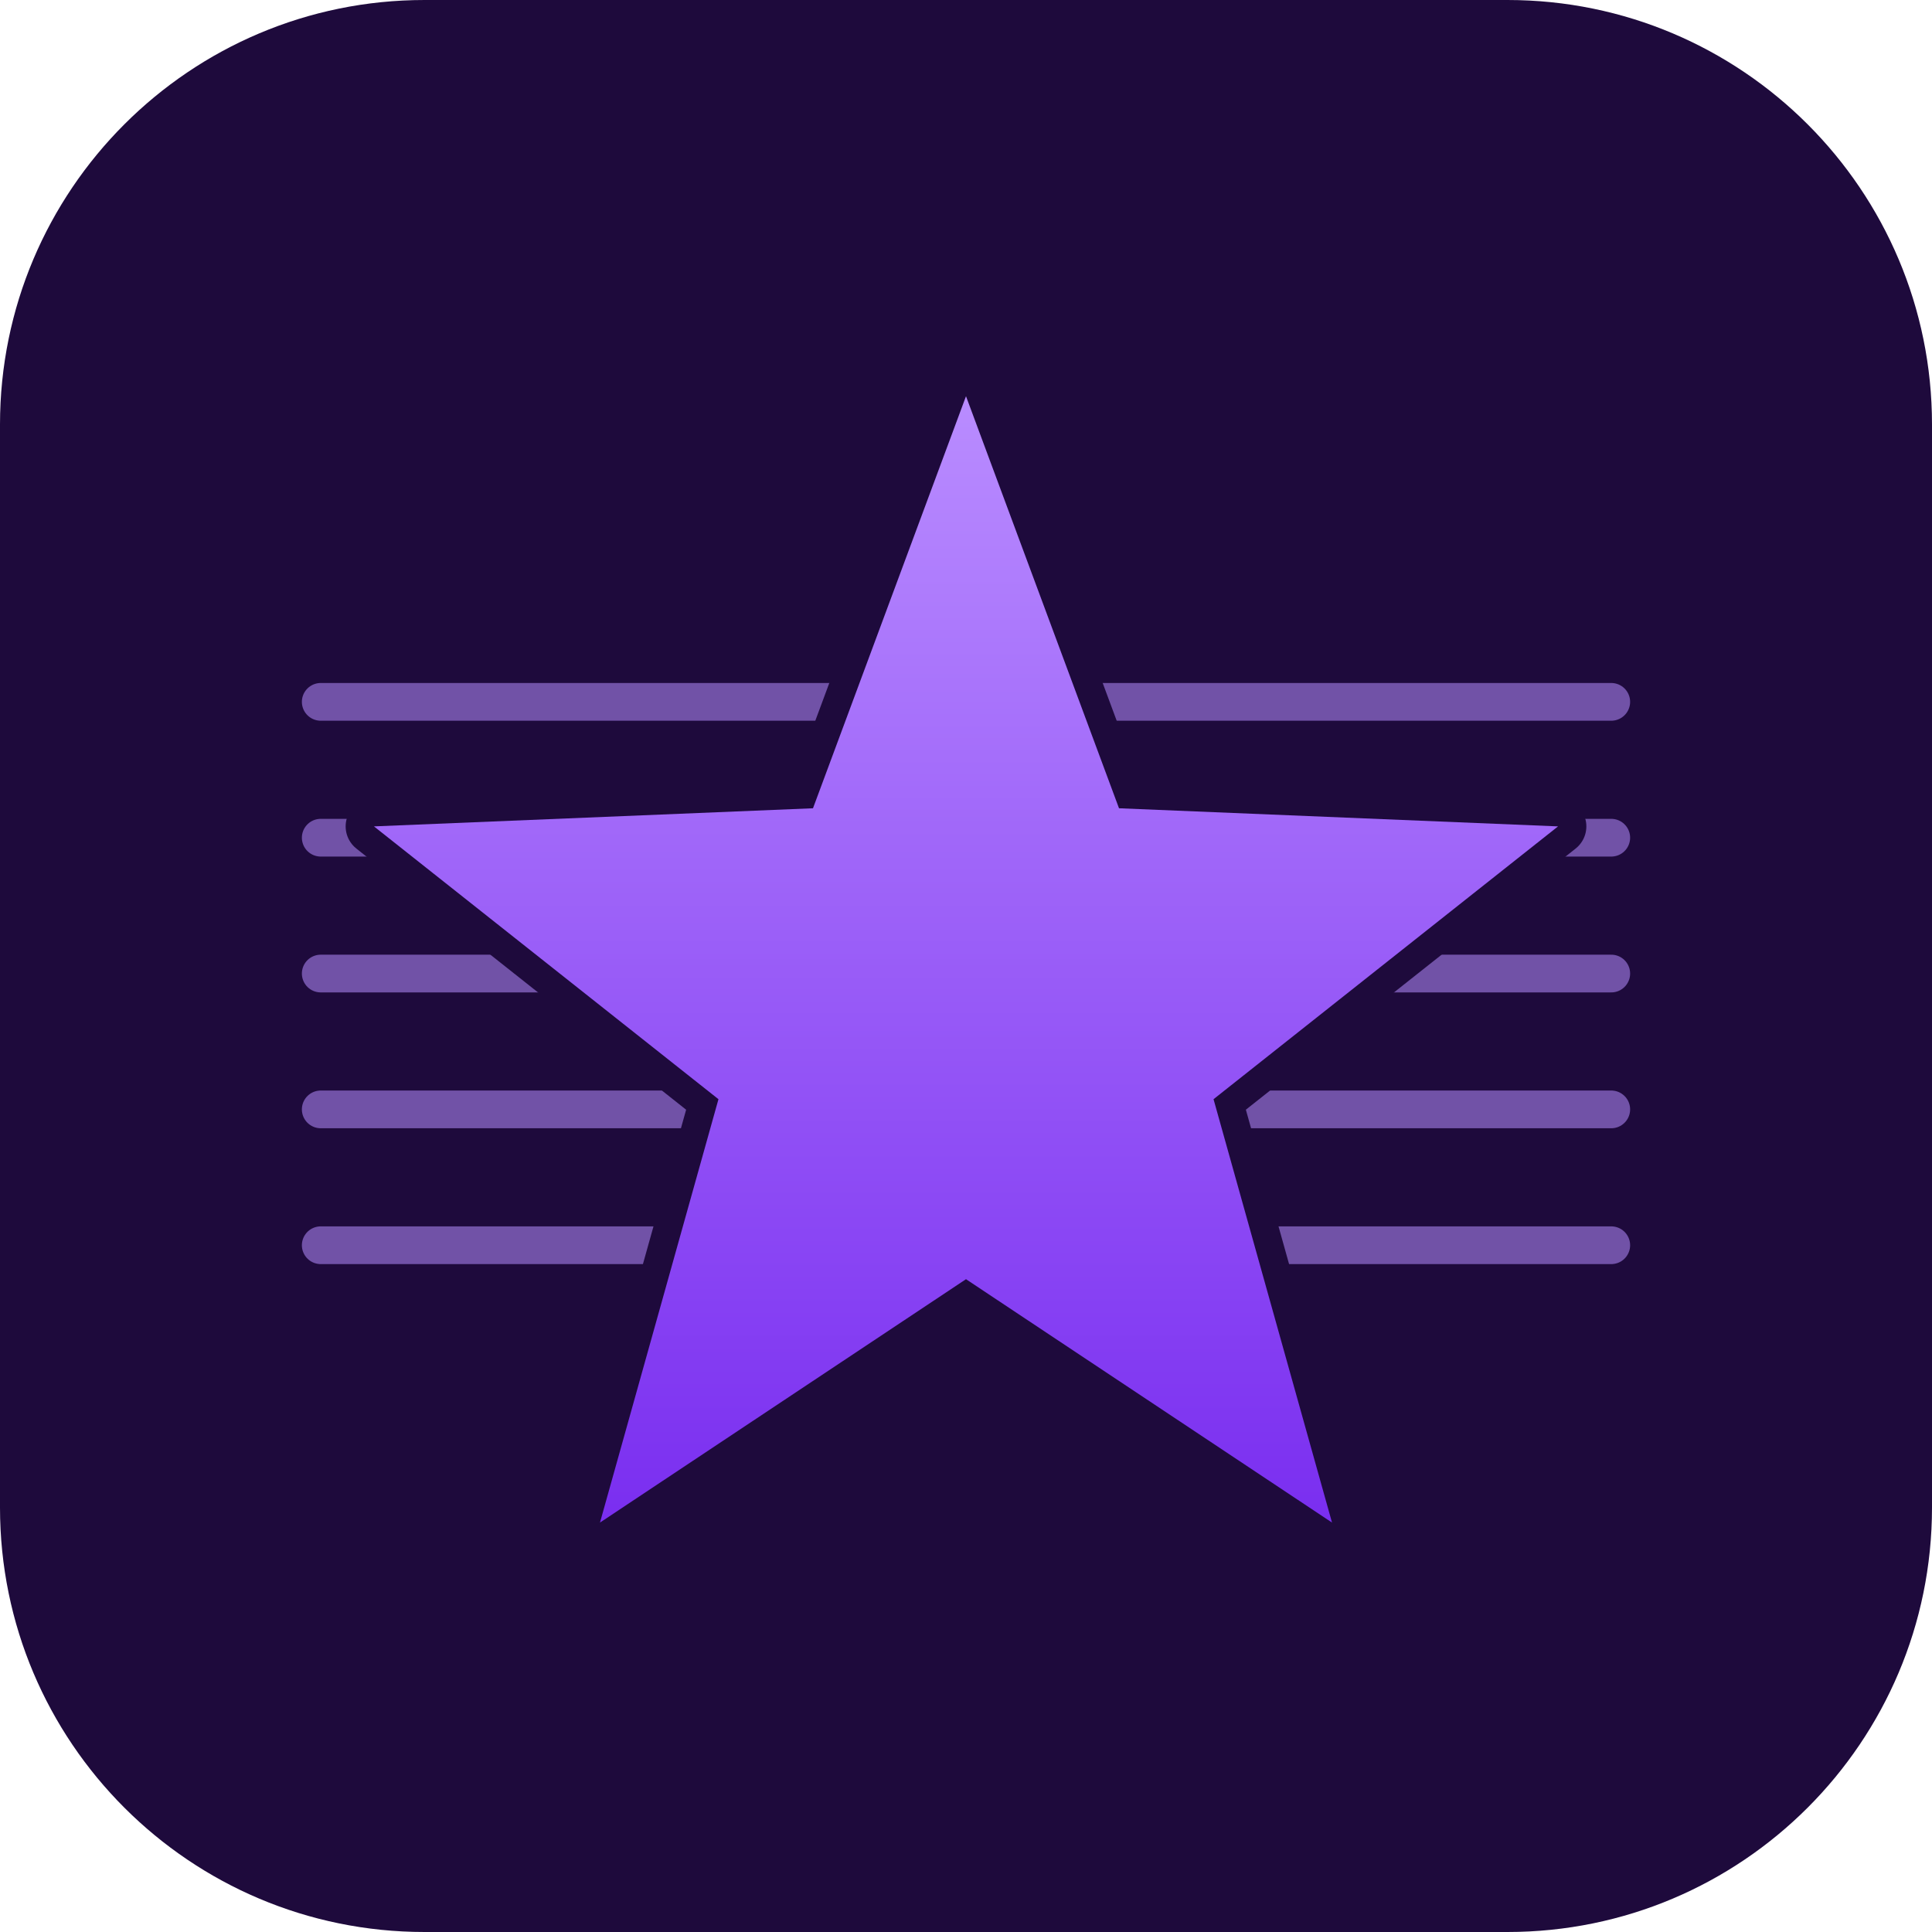
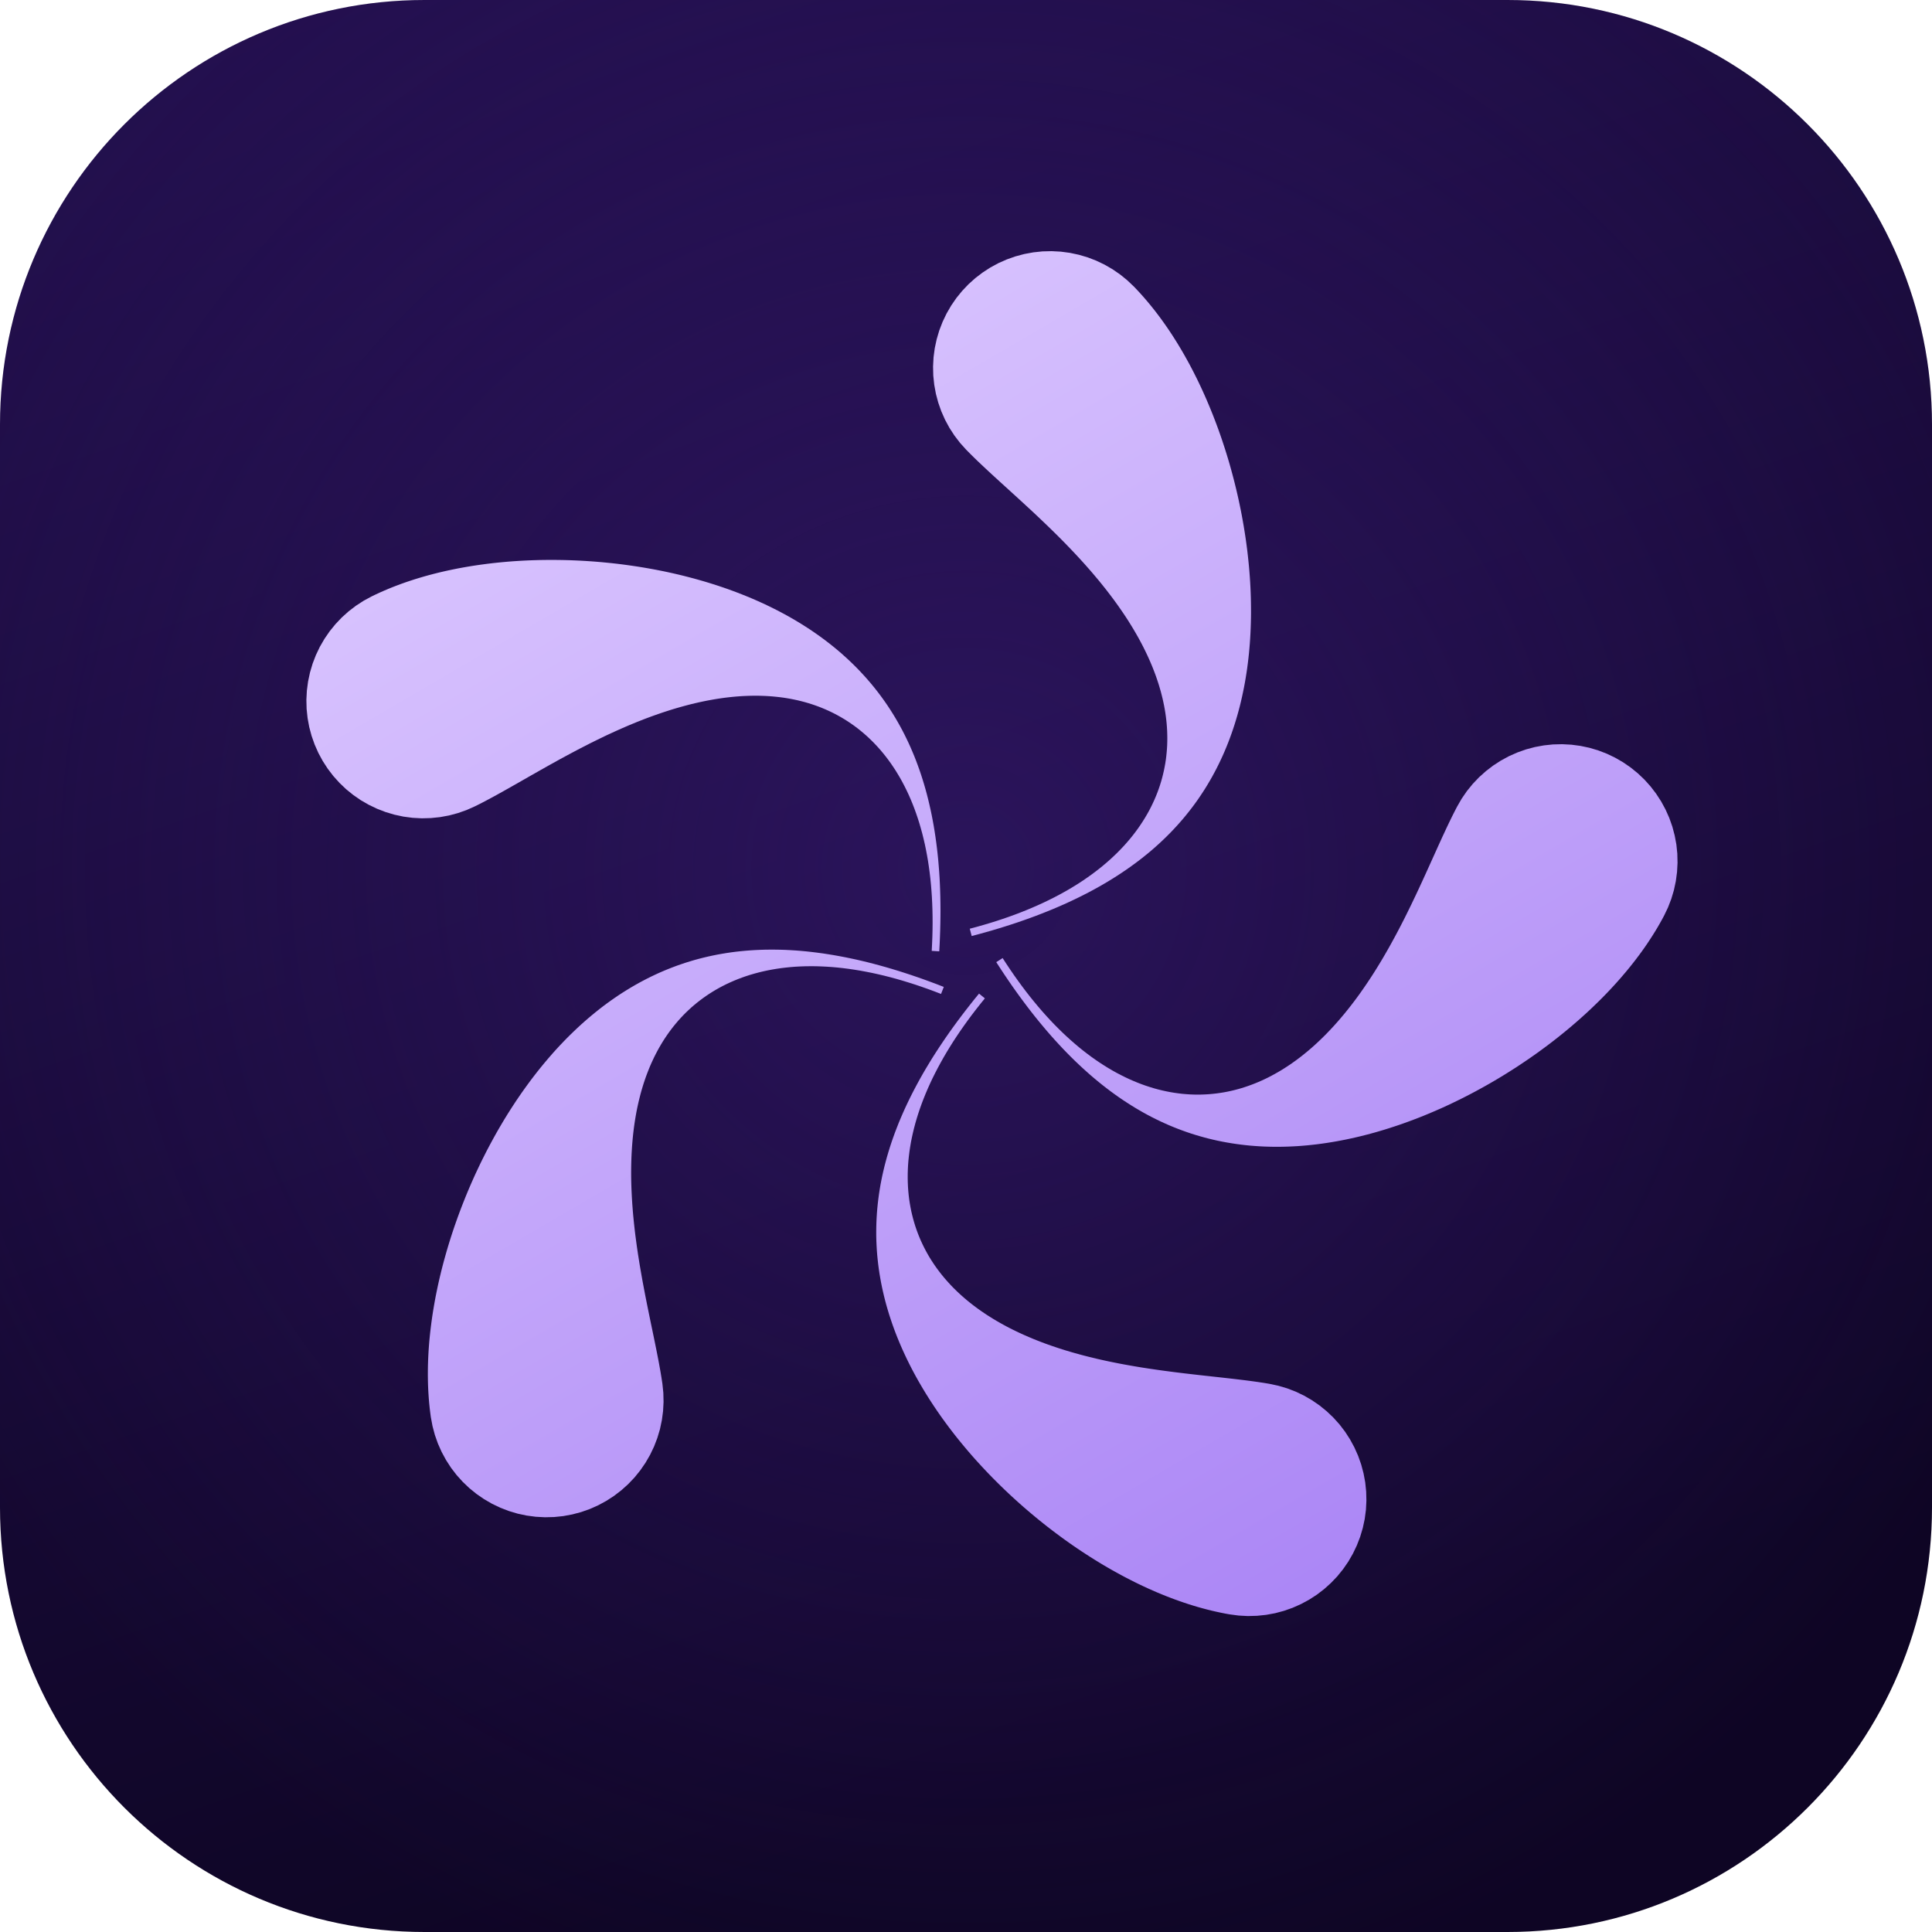
- <svg xmlns="http://www.w3.org/2000/svg" width="1024" height="1024" viewBox="0 0 1024 1024" fill="none">
+ <svg xmlns="http://www.w3.org/2000/svg" width="1024" height="1024" viewBox="0 0 1024 1024">
  <defs>
-     <linearGradient id="g" x1="0" y1="0" x2="0" y2="1">
-       <stop offset="0" stop-color="#B98CFF" />
-       <stop offset="1" stop-color="#7A2EF0" />
+     <linearGradient id="bg" x1="0" y1="0" x2="0.35" y2="1">
+       <stop offset="0" stop-color="#241050" />
+       <stop offset="1" stop-color="#0E0524" />
+     </linearGradient>
+     <radialGradient id="glow" cx="0.5" cy="0.45" r="0.6">
+       <stop offset="0" stop-color="#3A1C78" stop-opacity="0.55" />
+       <stop offset="1" stop-color="#3A1C78" stop-opacity="0" />
+     </radialGradient>
+     <linearGradient id="fg" gradientUnits="userSpaceOnUse" x1="300" y1="160" x2="720" y2="880">
+       <stop offset="0" stop-color="#DCC8FF" />
+       <stop offset="1" stop-color="#A983F5" />
    </linearGradient>
  </defs>
-   <rect width="1024" height="1024" rx="225" fill="#1E0A3C" />
-   <line x1="170" y1="372" x2="854" y2="372" stroke="#B48CFF" stroke-width="20" stroke-linecap="round" opacity="0.55" />
-   <line x1="170" y1="444" x2="854" y2="444" stroke="#B48CFF" stroke-width="20" stroke-linecap="round" opacity="0.55" />
-   <line x1="170" y1="516" x2="854" y2="516" stroke="#B48CFF" stroke-width="20" stroke-linecap="round" opacity="0.55" />
-   <line x1="170" y1="588" x2="854" y2="588" stroke="#B48CFF" stroke-width="20" stroke-linecap="round" opacity="0.55" />
-   <line x1="170" y1="660" x2="854" y2="660" stroke="#B48CFF" stroke-width="20" stroke-linecap="round" opacity="0.55" />
-   <polygon points="512.0,210.0 593.1,428.4 825.8,438.0 643.2,582.6 706.0,807.0 512.0,678.0 318.0,807.0 380.8,582.6 198.2,438.0 430.9,428.4" fill="#8B3DFF" stroke="#1E0A3C" stroke-width="30" stroke-linejoin="round" />
-   <polygon points="512.0,210.0 593.1,428.4 825.8,438.0 643.2,582.6 706.0,807.0 512.0,678.0 318.0,807.0 380.8,582.6 198.2,438.0 430.9,428.4" fill="url(#g)" />
+   <rect width="1024" height="1024" rx="225" fill="url(#bg)" />
+   <rect width="1024" height="1024" rx="225" fill="url(#glow)" />
+   <g fill="url(#fg)">
+     <path d="M515.01,496.11 L518.68,495.14 L522.30,494.14 L525.85,493.12 L529.34,492.08 L532.77,491.02 L536.14,489.94 L539.46,488.84 L542.71,487.71 L545.91,486.57 L549.05,485.41 L552.13,484.22 L555.16,483.02 L558.14,481.80 L561.06,480.56 L563.93,479.30 L566.74,478.02 L569.51,476.71 L572.22,475.39 L574.88,474.05 L577.50,472.70 L580.06,471.32 L582.58,469.92 L585.05,468.50 L587.48,467.06 L589.86,465.60 L592.19,464.12 L594.48,462.62 L596.73,461.10 L598.93,459.56 L601.09,458.00 L603.21,456.42 L605.29,454.82 L607.32,453.19 L609.32,451.55 L611.28,449.88 L613.19,448.18 L615.07,446.47 L616.91,444.73 L618.71,442.97 L620.48,441.19 L622.20,439.38 L623.89,437.55 L625.54,435.70 L627.16,433.82 L628.73,431.92 L630.27,429.99 L631.78,428.04 L633.25,426.07 L634.68,424.07 L636.07,422.05 L637.43,420.00 L638.76,417.93 L640.04,415.84 L641.29,413.72 L642.51,411.58 L643.69,409.41 L644.83,407.23 L645.94,405.01 L647.01,402.78 L648.05,400.53 L649.05,398.25 L650.01,395.95 L650.94,393.63 L651.83,391.29 L652.69,388.93 L653.51,386.55 L654.30,384.15 L655.05,381.73 L655.77,379.30 L656.45,376.84 L657.10,374.37 L657.71,371.89 L658.29,369.38 L658.83,366.86 L659.34,364.33 L659.82,361.78 L660.26,359.22 L660.67,356.64 L661.05,354.05 L661.39,351.45 L661.70,348.83 L661.98,346.21 L662.22,343.57 L662.44,340.92 L662.62,338.27 L662.77,335.60 L662.89,332.93 L662.98,330.25 L663.04,327.56 L663.07,324.86 L663.06,322.15 L663.03,319.45 L662.97,316.73 L662.88,314.01 L662.76,311.29 L662.61,308.56 L662.43,305.83 L662.22,303.09 L661.99,300.35 L661.72,297.62 L661.43,294.88 L661.12,292.14 L660.77,289.39 L660.40,286.65 L660.00,283.91 L659.57,281.18 L659.12,278.44 L658.64,275.71 L658.14,272.98 L657.61,270.25 L657.05,267.53 L656.47,264.81 L655.86,262.10 L655.23,259.39 L654.57,256.69 L653.89,254.00 L653.18,251.31 L652.45,248.63 L651.70,245.96 L650.92,243.30 L650.11,240.66 L649.29,238.02 L648.43,235.39 L647.56,232.77 L646.66,230.17 L645.74,227.58 L644.79,225.00 L643.82,222.44 L642.83,219.89 L641.81,217.36 L640.77,214.84 L639.71,212.34 L638.63,209.86 L637.52,207.39 L636.39,204.95 L635.24,202.52 L634.07,200.12 L632.87,197.73 L631.65,195.37 L630.41,193.02 L629.14,190.70 L627.86,188.41 L626.55,186.14 L625.22,183.89 L623.87,181.67 L622.49,179.47 L621.10,177.30 L619.68,175.16 L618.24,173.05 L616.78,170.97 L615.30,168.91 L613.79,166.89 L612.27,164.90 L610.72,162.94 L609.15,161.01 L607.56,159.12 L605.95,157.26 L604.32,155.43 L602.66,153.64 L600.99,151.89 L600.99,151.89 L597.46,148.54 L593.68,145.47 L589.67,142.71 L585.45,140.27 L581.06,138.17 L576.52,136.42 L571.85,135.04 L567.09,134.02 L562.27,133.38 L557.40,133.12 L552.54,133.24 L547.70,133.75 L542.91,134.63 L538.20,135.89 L533.61,137.51 L529.16,139.48 L524.88,141.80 L520.80,144.45 L516.93,147.41 L513.31,150.66 L509.96,154.19 L506.89,157.97 L504.13,161.98 L501.69,166.20 L499.59,170.59 L497.84,175.13 L496.46,179.80 L495.44,184.56 L494.80,189.38 L494.54,194.25 L494.66,199.11 L495.17,203.95 L496.05,208.74 L497.31,213.45 L498.93,218.04 L500.90,222.48 L503.22,226.77 L505.87,230.85 L508.83,234.72 L512.08,238.34 L512.08,238.34 L513.14,239.41 L514.22,240.50 L515.33,241.60 L516.45,242.70 L517.60,243.82 L518.77,244.94 L519.97,246.07 L521.18,247.21 L522.41,248.37 L523.66,249.53 L524.92,250.70 L526.20,251.88 L527.50,253.07 L528.82,254.27 L530.14,255.49 L531.49,256.71 L532.84,257.94 L534.21,259.18 L535.58,260.43 L536.97,261.70 L538.37,262.97 L539.77,264.25 L541.19,265.55 L542.61,266.85 L544.03,268.17 L545.47,269.49 L546.91,270.83 L548.35,272.17 L549.79,273.53 L551.24,274.90 L552.69,276.28 L554.14,277.67 L555.60,279.07 L557.05,280.48 L558.50,281.90 L559.95,283.33 L561.39,284.77 L562.84,286.22 L564.28,287.68 L565.71,289.16 L567.14,290.64 L568.56,292.13 L569.98,293.64 L571.39,295.15 L572.79,296.68 L574.18,298.21 L575.56,299.75 L576.93,301.31 L578.30,302.87 L579.64,304.44 L580.98,306.03 L582.31,307.62 L583.62,309.22 L584.91,310.83 L586.20,312.45 L587.46,314.08 L588.71,315.72 L589.95,317.36 L591.16,319.02 L592.36,320.68 L593.54,322.36 L594.70,324.04 L595.85,325.73 L596.97,327.43 L598.07,329.13 L599.14,330.85 L600.20,332.57 L601.23,334.30 L602.24,336.04 L603.23,337.78 L604.19,339.54 L605.13,341.30 L606.04,343.06 L606.92,344.84 L607.78,346.62 L608.61,348.41 L609.41,350.20 L610.18,352.00 L610.93,353.81 L611.64,355.63 L612.33,357.45 L612.98,359.28 L613.60,361.11 L614.19,362.95 L614.74,364.79 L615.27,366.64 L615.75,368.50 L616.21,370.36 L616.62,372.23 L617.01,374.11 L617.35,375.98 L617.66,377.87 L617.93,379.76 L618.16,381.65 L618.35,383.55 L618.50,385.45 L618.61,387.36 L618.67,389.27 L618.70,391.18 L618.68,393.10 L618.62,395.02 L618.51,396.94 L618.35,398.87 L618.15,400.80 L617.91,402.73 L617.61,404.67 L617.26,406.60 L616.87,408.53 L616.42,410.47 L615.93,412.40 L615.38,414.34 L614.78,416.27 L614.12,418.20 L613.41,420.13 L612.64,422.06 L611.82,423.98 L610.94,425.89 L610.01,427.80 L609.02,429.71 L607.96,431.60 L606.85,433.49 L605.68,435.37 L604.45,437.24 L603.16,439.10 L601.81,440.95 L600.39,442.79 L598.92,444.61 L597.38,446.42 L595.78,448.22 L594.11,449.99 L592.38,451.76 L590.59,453.50 L588.74,455.23 L586.82,456.93 L584.83,458.62 L582.79,460.29 L580.67,461.93 L578.50,463.55 L576.25,465.15 L573.95,466.73 L571.58,468.28 L569.14,469.80 L566.64,471.30 L564.07,472.77 L561.43,474.22 L558.73,475.64 L555.97,477.02 L553.14,478.38 L550.24,479.71 L547.28,481.01 L544.25,482.28 L541.16,483.52 L538.00,484.73 L534.77,485.90 L531.47,487.04 L528.11,488.15 L524.69,489.22 L521.19,490.26 L517.63,491.27 L514.00,492.24 Z" />
+     <path d="M528.04,509.95 L530.11,513.15 L532.17,516.27 L534.24,519.34 L536.30,522.34 L538.37,525.27 L540.44,528.14 L542.52,530.95 L544.59,533.70 L546.66,536.39 L548.74,539.02 L550.82,541.59 L552.90,544.09 L554.98,546.55 L557.06,548.94 L559.15,551.28 L561.24,553.56 L563.33,555.79 L565.42,557.96 L567.52,560.08 L569.62,562.15 L571.73,564.16 L573.83,566.12 L575.95,568.03 L578.06,569.90 L580.19,571.71 L582.31,573.47 L584.45,575.19 L586.59,576.85 L588.73,578.47 L590.88,580.04 L593.04,581.57 L595.21,583.05 L597.39,584.48 L599.57,585.87 L601.76,587.22 L603.96,588.52 L606.17,589.78 L608.39,590.99 L610.62,592.16 L612.86,593.28 L615.12,594.37 L617.38,595.41 L619.65,596.41 L621.94,597.36 L624.23,598.27 L626.54,599.14 L628.86,599.97 L631.19,600.76 L633.53,601.50 L635.89,602.20 L638.26,602.86 L640.63,603.48 L643.02,604.06 L645.42,604.60 L647.84,605.09 L650.26,605.54 L652.69,605.95 L655.14,606.32 L657.59,606.65 L660.06,606.94 L662.53,607.19 L665.02,607.39 L667.51,607.56 L670.01,607.69 L672.52,607.77 L675.04,607.82 L677.56,607.83 L680.10,607.79 L682.63,607.72 L685.18,607.61 L687.73,607.47 L690.28,607.28 L692.84,607.06 L695.41,606.79 L697.98,606.50 L700.55,606.16 L703.12,605.79 L705.70,605.38 L708.28,604.94 L710.86,604.46 L713.44,603.95 L716.02,603.40 L718.61,602.82 L721.19,602.21 L723.77,601.56 L726.36,600.88 L728.94,600.17 L731.51,599.42 L734.09,598.65 L736.66,597.84 L739.23,597.00 L741.80,596.14 L744.36,595.24 L746.92,594.31 L749.48,593.35 L752.03,592.37 L754.57,591.36 L757.11,590.31 L759.64,589.24 L762.16,588.15 L764.68,587.03 L767.18,585.88 L769.68,584.70 L772.17,583.50 L774.66,582.27 L777.13,581.02 L779.59,579.75 L782.04,578.45 L784.48,577.12 L786.91,575.78 L789.33,574.41 L791.74,573.01 L794.13,571.60 L796.51,570.16 L798.87,568.70 L801.22,567.22 L803.56,565.72 L805.88,564.19 L808.18,562.65 L810.47,561.09 L812.74,559.50 L815.00,557.90 L817.23,556.28 L819.45,554.64 L821.65,552.98 L823.83,551.30 L825.99,549.60 L828.12,547.89 L830.24,546.16 L832.34,544.41 L834.41,542.64 L836.46,540.86 L838.48,539.06 L840.49,537.25 L842.46,535.42 L844.41,533.57 L846.34,531.71 L848.24,529.84 L850.11,527.95 L851.96,526.04 L853.77,524.12 L855.56,522.19 L857.31,520.25 L859.04,518.29 L860.73,516.31 L862.40,514.33 L864.03,512.33 L865.63,510.32 L867.19,508.30 L868.72,506.27 L870.22,504.22 L871.68,502.17 L873.10,500.10 L874.48,498.02 L875.83,495.93 L877.14,493.84 L878.41,491.73 L879.64,489.61 L880.83,487.49 L881.98,485.35 L881.98,485.35 L884.08,480.96 L885.83,476.42 L887.22,471.75 L888.23,466.99 L888.87,462.16 L889.13,457.30 L889.01,452.43 L888.51,447.59 L887.62,442.81 L886.37,438.10 L884.75,433.51 L882.77,429.06 L880.45,424.78 L877.80,420.70 L874.84,416.83 L871.59,413.21 L868.06,409.86 L864.28,406.79 L860.27,404.03 L856.06,401.59 L851.67,399.49 L847.12,397.74 L842.46,396.35 L837.69,395.34 L832.87,394.70 L828.01,394.44 L823.14,394.56 L818.30,395.07 L813.51,395.95 L808.81,397.20 L804.22,398.83 L799.77,400.80 L795.49,403.12 L791.40,405.77 L787.54,408.73 L783.92,411.98 L780.56,415.51 L777.49,419.29 L774.73,423.30 L772.30,427.51 L772.30,427.51 L771.60,428.85 L770.90,430.22 L770.20,431.60 L769.49,433.02 L768.79,434.46 L768.08,435.92 L767.37,437.40 L766.66,438.90 L765.95,440.43 L765.23,441.98 L764.50,443.54 L763.78,445.13 L763.05,446.73 L762.31,448.35 L761.57,449.99 L760.82,451.64 L760.07,453.31 L759.31,454.99 L758.54,456.69 L757.77,458.40 L756.99,460.12 L756.20,461.86 L755.41,463.60 L754.61,465.35 L753.80,467.12 L752.98,468.89 L752.16,470.67 L751.32,472.46 L750.48,474.25 L749.62,476.05 L748.76,477.86 L747.89,479.67 L747.00,481.48 L746.11,483.30 L745.21,485.12 L744.30,486.94 L743.37,488.76 L742.44,490.58 L741.49,492.40 L740.53,494.22 L739.56,496.04 L738.58,497.85 L737.59,499.66 L736.59,501.47 L735.57,503.27 L734.54,505.07 L733.50,506.86 L732.45,508.65 L731.38,510.43 L730.30,512.20 L729.21,513.96 L728.11,515.71 L726.99,517.45 L725.86,519.18 L724.71,520.90 L723.55,522.61 L722.38,524.30 L721.20,525.99 L720.00,527.66 L718.79,529.31 L717.56,530.95 L716.32,532.57 L715.06,534.18 L713.79,535.77 L712.51,537.35 L711.21,538.90 L709.90,540.44 L708.58,541.95 L707.24,543.45 L705.88,544.93 L704.51,546.38 L703.13,547.82 L701.73,549.23 L700.31,550.62 L698.88,551.99 L697.44,553.33 L695.98,554.65 L694.51,555.94 L693.02,557.20 L691.51,558.44 L689.99,559.66 L688.45,560.84 L686.90,562.00 L685.33,563.13 L683.75,564.23 L682.15,565.29 L680.54,566.33 L678.91,567.34 L677.26,568.31 L675.59,569.25 L673.91,570.16 L672.22,571.04 L670.51,571.88 L668.78,572.68 L667.03,573.45 L665.27,574.18 L663.49,574.87 L661.69,575.53 L659.88,576.14 L658.05,576.72 L656.20,577.25 L654.34,577.74 L652.46,578.19 L650.56,578.60 L648.65,578.96 L646.72,579.27 L644.77,579.54 L642.81,579.76 L640.83,579.94 L638.84,580.06 L636.83,580.14 L634.80,580.16 L632.76,580.14 L630.71,580.06 L628.64,579.92 L626.56,579.74 L624.47,579.49 L622.36,579.19 L620.25,578.84 L618.12,578.42 L615.98,577.95 L613.83,577.42 L611.67,576.83 L609.50,576.17 L607.32,575.46 L605.14,574.68 L602.95,573.84 L600.75,572.93 L598.55,571.97 L596.35,570.93 L594.14,569.83 L591.92,568.67 L589.71,567.44 L587.49,566.14 L585.27,564.77 L583.06,563.34 L580.84,561.84 L578.62,560.27 L576.41,558.63 L574.20,556.93 L571.99,555.15 L569.79,553.30 L567.59,551.38 L565.40,549.40 L563.21,547.34 L561.03,545.21 L558.85,543.01 L556.68,540.74 L554.52,538.39 L552.37,535.98 L550.23,533.49 L548.10,530.93 L545.97,528.30 L543.86,525.59 L541.76,522.81 L539.66,519.95 L537.58,517.03 L535.51,514.02 L533.46,510.95 L531.41,507.80 Z" />
+     <path d="M518.91,526.62 L516.50,529.57 L514.17,532.50 L511.89,535.42 L509.68,538.31 L507.53,541.18 L505.44,544.04 L503.40,546.88 L501.43,549.70 L499.52,552.50 L497.66,555.29 L495.86,558.06 L494.11,560.81 L492.43,563.55 L490.79,566.27 L489.21,568.98 L487.69,571.67 L486.22,574.35 L484.80,577.01 L483.43,579.66 L482.11,582.30 L480.85,584.92 L479.63,587.53 L478.47,590.13 L477.35,592.72 L476.28,595.30 L475.27,597.87 L474.29,600.43 L473.37,602.98 L472.49,605.52 L471.66,608.05 L470.88,610.58 L470.14,613.09 L469.45,615.61 L468.80,618.11 L468.20,620.61 L467.64,623.11 L467.13,625.60 L466.66,628.08 L466.24,630.57 L465.86,633.05 L465.53,635.52 L465.24,638.00 L464.99,640.47 L464.79,642.93 L464.63,645.40 L464.52,647.86 L464.45,650.33 L464.42,652.79 L464.43,655.24 L464.49,657.70 L464.60,660.15 L464.74,662.61 L464.93,665.06 L465.17,667.51 L465.44,669.95 L465.76,672.40 L466.12,674.84 L466.53,677.28 L466.97,679.72 L467.46,682.15 L467.99,684.58 L468.56,687.01 L469.17,689.43 L469.82,691.85 L470.52,694.26 L471.25,696.67 L472.03,699.07 L472.84,701.47 L473.69,703.86 L474.58,706.25 L475.51,708.63 L476.48,711.00 L477.48,713.37 L478.52,715.72 L479.60,718.07 L480.71,720.42 L481.86,722.75 L483.04,725.08 L484.26,727.39 L485.51,729.70 L486.80,732.00 L488.12,734.28 L489.47,736.56 L490.85,738.83 L492.26,741.08 L493.71,743.33 L495.18,745.56 L496.69,747.79 L498.22,750.00 L499.78,752.19 L501.38,754.38 L502.99,756.55 L504.64,758.71 L506.31,760.86 L508.01,762.99 L509.74,765.11 L511.49,767.22 L513.26,769.31 L515.06,771.39 L516.88,773.45 L518.73,775.49 L520.60,777.52 L522.49,779.54 L524.40,781.54 L526.33,783.52 L528.29,785.48 L530.26,787.43 L532.25,789.36 L534.27,791.27 L536.30,793.17 L538.35,795.04 L540.42,796.90 L542.50,798.74 L544.61,800.55 L546.72,802.35 L548.86,804.13 L551.01,805.89 L553.17,807.62 L555.35,809.34 L557.55,811.03 L559.76,812.70 L561.98,814.35 L564.21,815.98 L566.46,817.58 L568.71,819.16 L570.98,820.71 L573.26,822.24 L575.56,823.74 L577.86,825.22 L580.17,826.67 L582.49,828.10 L584.81,829.50 L587.15,830.87 L589.49,832.21 L591.85,833.53 L594.20,834.81 L596.57,836.07 L598.94,837.29 L601.31,838.49 L603.70,839.66 L606.08,840.79 L608.47,841.89 L610.87,842.96 L613.26,844.00 L615.66,845.00 L618.06,845.97 L620.47,846.90 L622.87,847.80 L625.28,848.66 L627.69,849.49 L630.09,850.28 L632.50,851.03 L634.90,851.75 L637.31,852.42 L639.71,853.06 L642.11,853.66 L644.51,854.21 L646.90,854.73 L649.29,855.21 L651.67,855.64 L651.67,855.64 L656.50,856.28 L661.36,856.54 L666.23,856.41 L671.07,855.91 L675.86,855.03 L680.56,853.77 L685.15,852.15 L689.60,850.17 L693.88,847.86 L697.97,845.21 L701.83,842.25 L705.45,838.99 L708.81,835.47 L711.87,831.69 L714.64,827.68 L717.07,823.46 L719.17,819.07 L720.92,814.53 L722.31,809.86 L723.33,805.10 L723.97,800.27 L724.22,795.41 L724.10,790.55 L723.60,785.70 L722.71,780.92 L721.46,776.21 L719.84,771.62 L717.86,767.17 L715.54,762.89 L712.90,758.81 L709.94,754.94 L706.68,751.32 L703.15,747.97 L699.37,744.90 L695.36,742.14 L691.15,739.70 L686.76,737.60 L682.21,735.85 L677.55,734.47 L672.79,733.45 L672.79,733.45 L671.30,733.20 L669.79,732.95 L668.25,732.72 L666.69,732.48 L665.10,732.26 L663.49,732.04 L661.86,731.82 L660.21,731.61 L658.54,731.40 L656.85,731.20 L655.13,730.99 L653.40,730.79 L651.65,730.59 L649.88,730.39 L648.10,730.19 L646.29,729.99 L644.47,729.79 L642.64,729.59 L640.79,729.38 L638.92,729.18 L637.05,728.97 L635.15,728.76 L633.25,728.54 L631.33,728.32 L629.41,728.10 L627.47,727.87 L625.52,727.63 L623.56,727.39 L621.59,727.14 L619.62,726.88 L617.63,726.62 L615.64,726.35 L613.64,726.07 L611.64,725.78 L609.63,725.49 L607.62,725.18 L605.60,724.87 L603.58,724.54 L601.56,724.20 L599.53,723.85 L597.50,723.49 L595.47,723.12 L593.44,722.74 L591.42,722.34 L589.39,721.93 L587.36,721.51 L585.33,721.07 L583.31,720.62 L581.29,720.16 L579.27,719.68 L577.26,719.18 L575.25,718.67 L573.25,718.15 L571.26,717.61 L569.27,717.05 L567.28,716.48 L565.31,715.89 L563.34,715.28 L561.38,714.66 L559.44,714.01 L557.50,713.35 L555.57,712.68 L553.65,711.98 L551.75,711.26 L549.86,710.53 L547.98,709.78 L546.11,709.00 L544.26,708.21 L542.42,707.40 L540.60,706.57 L538.79,705.71 L537.00,704.84 L535.22,703.95 L533.46,703.03 L531.72,702.09 L530.00,701.13 L528.29,700.15 L526.61,699.15 L524.95,698.12 L523.30,697.08 L521.68,696.00 L520.08,694.91 L518.50,693.79 L516.94,692.65 L515.40,691.48 L513.89,690.29 L512.41,689.08 L510.95,687.84 L509.51,686.57 L508.10,685.28 L506.72,683.96 L505.36,682.62 L504.03,681.25 L502.74,679.85 L501.47,678.43 L500.23,676.98 L499.02,675.50 L497.84,673.99 L496.70,672.46 L495.58,670.90 L494.51,669.31 L493.46,667.69 L492.45,666.04 L491.48,664.36 L490.55,662.65 L489.65,660.91 L488.79,659.14 L487.97,657.35 L487.20,655.52 L486.46,653.66 L485.77,651.77 L485.12,649.86 L484.52,647.91 L483.96,645.93 L483.45,643.92 L482.98,641.89 L482.57,639.82 L482.20,637.73 L481.88,635.60 L481.62,633.45 L481.41,631.27 L481.25,629.06 L481.15,626.82 L481.10,624.56 L481.11,622.27 L481.17,619.95 L481.29,617.61 L481.47,615.24 L481.72,612.85 L482.02,610.43 L482.38,607.99 L482.80,605.52 L483.29,603.04 L483.84,600.53 L484.45,598.00 L485.13,595.44 L485.87,592.87 L486.68,590.28 L487.55,587.67 L488.49,585.04 L489.50,582.39 L490.58,579.72 L491.72,577.04 L492.93,574.34 L494.21,571.62 L495.57,568.89 L496.99,566.14 L498.48,563.38 L500.04,560.60 L501.67,557.81 L503.38,555.00 L505.15,552.18 L507.00,549.35 L508.92,546.50 L510.92,543.64 L512.98,540.77 L515.12,537.88 L517.34,534.99 L519.63,532.08 L522.00,529.16 Z" />
+     <path d="M500.23,523.09 L496.68,521.71 L493.17,520.40 L489.70,519.13 L486.26,517.92 L482.86,516.76 L479.50,515.66 L476.17,514.60 L472.88,513.60 L469.62,512.64 L466.40,511.74 L463.21,510.88 L460.05,510.07 L456.92,509.31 L453.83,508.60 L450.77,507.94 L447.74,507.32 L444.74,506.75 L441.77,506.22 L438.82,505.74 L435.91,505.30 L433.02,504.91 L430.16,504.56 L427.33,504.25 L424.52,503.99 L421.74,503.77 L418.98,503.60 L416.25,503.46 L413.54,503.37 L410.85,503.33 L408.19,503.32 L405.54,503.35 L402.92,503.43 L400.32,503.55 L397.73,503.71 L395.17,503.91 L392.62,504.15 L390.10,504.43 L387.59,504.75 L385.10,505.12 L382.62,505.53 L380.16,505.97 L377.72,506.46 L375.30,506.99 L372.89,507.56 L370.49,508.17 L368.11,508.82 L365.75,509.52 L363.40,510.25 L361.07,511.03 L358.75,511.84 L356.45,512.70 L354.16,513.60 L351.89,514.53 L349.63,515.51 L347.39,516.53 L345.16,517.59 L342.95,518.69 L340.76,519.83 L338.58,521.00 L336.41,522.22 L334.27,523.47 L332.14,524.77 L330.02,526.10 L327.92,527.46 L325.84,528.87 L323.78,530.31 L321.73,531.79 L319.70,533.30 L317.69,534.85 L315.70,536.44 L313.72,538.06 L311.76,539.71 L309.82,541.40 L307.90,543.11 L306.00,544.86 L304.12,546.65 L302.25,548.46 L300.40,550.30 L298.58,552.18 L296.77,554.08 L294.98,556.01 L293.21,557.97 L291.47,559.96 L289.74,561.98 L288.03,564.02 L286.34,566.09 L284.67,568.18 L283.02,570.30 L281.39,572.44 L279.79,574.61 L278.20,576.80 L276.63,579.01 L275.09,581.24 L273.56,583.49 L272.06,585.77 L270.58,588.06 L269.11,590.38 L267.67,592.71 L266.26,595.06 L264.86,597.43 L263.48,599.82 L262.13,602.23 L260.80,604.65 L259.49,607.08 L258.20,609.53 L256.94,612.00 L255.69,614.48 L254.47,616.97 L253.28,619.48 L252.10,621.99 L250.95,624.52 L249.83,627.06 L248.72,629.62 L247.64,632.18 L246.59,634.75 L245.56,637.33 L244.55,639.92 L243.57,642.51 L242.61,645.12 L241.68,647.73 L240.77,650.34 L239.89,652.96 L239.03,655.59 L238.21,658.22 L237.40,660.86 L236.63,663.49 L235.88,666.14 L235.15,668.78 L234.46,671.42 L233.79,674.07 L233.15,676.72 L232.54,679.36 L231.96,682.01 L231.41,684.65 L230.88,687.29 L230.39,689.93 L229.93,692.57 L229.49,695.21 L229.09,697.83 L228.72,700.46 L228.38,703.08 L228.07,705.69 L227.79,708.30 L227.54,710.90 L227.33,713.49 L227.15,716.07 L227.01,718.65 L226.90,721.21 L226.82,723.77 L226.78,726.31 L226.77,728.85 L226.80,731.37 L226.86,733.88 L226.96,736.37 L227.10,738.85 L227.27,741.32 L227.48,743.77 L227.73,746.21 L228.02,748.63 L228.34,751.03 L228.34,751.03 L229.23,755.82 L230.48,760.52 L232.10,765.11 L234.08,769.56 L236.40,773.84 L239.04,777.93 L242.00,781.79 L245.26,785.41 L248.79,788.77 L252.57,791.83 L256.58,794.59 L260.79,797.03 L265.18,799.13 L269.73,800.88 L274.39,802.27 L279.15,803.28 L283.98,803.92 L288.84,804.18 L293.71,804.06 L298.55,803.56 L303.34,802.67 L308.04,801.42 L312.63,799.80 L317.08,797.82 L321.36,795.50 L325.45,792.85 L329.31,789.89 L332.93,786.64 L336.29,783.11 L339.35,779.33 L342.11,775.32 L344.55,771.11 L346.65,766.72 L348.40,762.17 L349.79,757.51 L350.80,752.74 L351.44,747.92 L351.70,743.06 L351.58,738.19 L351.08,733.35 L351.08,733.35 L350.85,731.86 L350.62,730.34 L350.37,728.81 L350.11,727.25 L349.83,725.67 L349.54,724.07 L349.25,722.46 L348.94,720.82 L348.62,719.17 L348.29,717.49 L347.96,715.80 L347.61,714.09 L347.26,712.36 L346.91,710.62 L346.55,708.86 L346.18,707.08 L345.81,705.29 L345.43,703.48 L345.05,701.66 L344.67,699.82 L344.29,697.97 L343.91,696.11 L343.53,694.23 L343.14,692.34 L342.76,690.44 L342.38,688.52 L342.00,686.60 L341.63,684.66 L341.26,682.71 L340.89,680.75 L340.52,678.78 L340.17,676.81 L339.82,674.82 L339.47,672.83 L339.13,670.83 L338.80,668.82 L338.48,666.80 L338.16,664.78 L337.86,662.75 L337.56,660.71 L337.28,658.67 L337.01,656.63 L336.74,654.58 L336.49,652.53 L336.26,650.47 L336.03,648.41 L335.82,646.35 L335.62,644.29 L335.44,642.22 L335.28,640.16 L335.12,638.09 L334.99,636.02 L334.87,633.96 L334.77,631.89 L334.68,629.83 L334.61,627.76 L334.56,625.70 L334.53,623.65 L334.52,621.59 L334.53,619.54 L334.56,617.49 L334.61,615.45 L334.68,613.41 L334.77,611.38 L334.89,609.35 L335.02,607.33 L335.18,605.32 L335.36,603.31 L335.56,601.31 L335.79,599.32 L336.04,597.34 L336.32,595.36 L336.62,593.40 L336.95,591.44 L337.30,589.50 L337.68,587.56 L338.09,585.64 L338.52,583.73 L338.99,581.83 L339.47,579.94 L339.99,578.06 L340.54,576.20 L341.11,574.35 L341.72,572.52 L342.35,570.70 L343.02,568.90 L343.72,567.11 L344.44,565.33 L345.20,563.58 L346.00,561.84 L346.82,560.12 L347.68,558.41 L348.57,556.73 L349.50,555.06 L350.46,553.41 L351.46,551.78 L352.49,550.18 L353.56,548.59 L354.66,547.03 L355.81,545.49 L356.99,543.97 L358.21,542.48 L359.46,541.01 L360.76,539.57 L362.09,538.15 L363.47,536.76 L364.89,535.40 L366.34,534.06 L367.84,532.76 L369.38,531.49 L370.96,530.25 L372.58,529.04 L374.25,527.86 L375.96,526.72 L377.71,525.61 L379.50,524.54 L381.34,523.50 L383.22,522.51 L385.14,521.55 L387.11,520.64 L389.12,519.76 L391.17,518.93 L393.26,518.14 L395.40,517.39 L397.58,516.69 L399.81,516.04 L402.07,515.43 L404.38,514.87 L406.73,514.36 L409.12,513.90 L411.56,513.49 L414.03,513.13 L416.55,512.83 L419.10,512.57 L421.70,512.37 L424.34,512.23 L427.01,512.14 L429.73,512.11 L432.48,512.13 L435.27,512.22 L438.10,512.36 L440.97,512.55 L443.88,512.81 L446.82,513.13 L449.80,513.51 L452.82,513.95 L455.87,514.45 L458.96,515.02 L462.08,515.64 L465.24,516.33 L468.44,517.08 L471.67,517.90 L474.94,518.78 L478.24,519.73 L481.57,520.75 L484.94,521.82 L488.35,522.97 L491.79,524.18 L495.26,525.46 L498.77,526.81 Z" />
+     <path d="M497.82,504.23 L498.03,500.43 L498.19,496.69 L498.32,492.99 L498.41,489.35 L498.46,485.76 L498.48,482.22 L498.45,478.73 L498.39,475.29 L498.29,471.89 L498.16,468.55 L497.99,465.25 L497.78,462.00 L497.53,458.79 L497.26,455.63 L496.94,452.51 L496.59,449.44 L496.21,446.41 L495.79,443.42 L495.34,440.47 L494.86,437.56 L494.34,434.70 L493.79,431.87 L493.20,429.08 L492.58,426.33 L491.93,423.62 L491.25,420.94 L490.53,418.30 L489.78,415.69 L488.99,413.12 L488.18,410.58 L487.33,408.08 L486.44,405.61 L485.53,403.17 L484.58,400.76 L483.59,398.39 L482.58,396.04 L481.53,393.72 L480.44,391.44 L479.33,389.18 L478.18,386.95 L476.99,384.75 L475.77,382.58 L474.52,380.44 L473.23,378.32 L471.91,376.23 L470.56,374.17 L469.17,372.14 L467.74,370.13 L466.29,368.16 L464.79,366.20 L463.27,364.28 L461.71,362.38 L460.11,360.51 L458.48,358.66 L456.82,356.85 L455.13,355.06 L453.40,353.29 L451.64,351.56 L449.85,349.85 L448.02,348.17 L446.17,346.51 L444.28,344.88 L442.36,343.28 L440.41,341.71 L438.43,340.17 L436.42,338.65 L434.38,337.16 L432.31,335.70 L430.22,334.26 L428.10,332.86 L425.95,331.48 L423.77,330.13 L421.57,328.80 L419.34,327.51 L417.09,326.24 L414.81,325.00 L412.51,323.78 L410.18,322.60 L407.84,321.44 L405.47,320.31 L403.08,319.21 L400.67,318.13 L398.24,317.08 L395.78,316.06 L393.31,315.07 L390.83,314.10 L388.32,313.16 L385.80,312.24 L383.26,311.36 L380.70,310.50 L378.13,309.67 L375.54,308.86 L372.94,308.08 L370.32,307.33 L367.70,306.60 L365.05,305.90 L362.40,305.22 L359.74,304.57 L357.06,303.95 L354.38,303.35 L351.68,302.78 L348.98,302.24 L346.26,301.72 L343.54,301.23 L340.81,300.76 L338.08,300.32 L335.33,299.91 L332.59,299.52 L329.83,299.15 L327.08,298.81 L324.32,298.50 L321.55,298.22 L318.78,297.95 L316.01,297.72 L313.24,297.51 L310.47,297.33 L307.70,297.17 L304.93,297.04 L302.15,296.93 L299.38,296.85 L296.62,296.80 L293.85,296.77 L291.09,296.77 L288.33,296.79 L285.57,296.84 L282.83,296.92 L280.08,297.02 L277.34,297.15 L274.61,297.31 L271.89,297.49 L269.18,297.70 L266.47,297.94 L263.78,298.20 L261.09,298.49 L258.42,298.81 L255.75,299.16 L253.10,299.53 L250.46,299.93 L247.84,300.36 L245.22,300.82 L242.63,301.30 L240.05,301.82 L237.48,302.36 L234.93,302.93 L232.40,303.53 L229.89,304.16 L227.40,304.81 L224.92,305.50 L222.47,306.22 L220.04,306.96 L217.63,307.74 L215.24,308.54 L212.87,309.38 L210.53,310.25 L208.21,311.14 L205.92,312.07 L203.65,313.03 L201.41,314.02 L199.20,315.04 L197.02,316.09 L197.02,316.09 L192.73,318.41 L188.65,321.06 L184.78,324.02 L181.16,327.27 L177.81,330.80 L174.74,334.58 L171.98,338.59 L169.54,342.80 L167.44,347.19 L165.69,351.74 L164.31,356.40 L163.29,361.17 L162.65,365.99 L162.39,370.85 L162.51,375.72 L163.02,380.56 L163.90,385.35 L165.16,390.05 L166.78,394.64 L168.75,399.09 L171.07,403.37 L173.72,407.46 L176.68,411.32 L179.94,414.94 L183.46,418.30 L187.24,421.36 L191.25,424.13 L195.47,426.56 L199.86,428.66 L204.40,430.41 L209.07,431.80 L213.83,432.82 L218.66,433.46 L223.52,433.72 L228.38,433.59 L233.23,433.09 L238.01,432.21 L242.72,430.95 L247.31,429.33 L251.76,427.35 L251.76,427.35 L253.11,426.68 L254.48,425.99 L255.86,425.28 L257.26,424.55 L258.67,423.80 L260.10,423.03 L261.55,422.25 L263.01,421.45 L264.49,420.63 L265.98,419.81 L267.48,418.96 L269.00,418.11 L270.54,417.24 L272.08,416.36 L273.65,415.48 L275.22,414.58 L276.81,413.67 L278.42,412.76 L280.03,411.83 L281.66,410.90 L283.31,409.97 L284.96,409.03 L286.63,408.08 L288.31,407.14 L290.00,406.18 L291.70,405.23 L293.42,404.28 L295.14,403.32 L296.88,402.36 L298.63,401.41 L300.39,400.46 L302.16,399.51 L303.94,398.56 L305.73,397.61 L307.53,396.67 L309.34,395.74 L311.16,394.81 L312.98,393.88 L314.82,392.97 L316.66,392.06 L318.51,391.16 L320.37,390.26 L322.24,389.38 L324.12,388.51 L326.00,387.65 L327.89,386.80 L329.78,385.96 L331.68,385.14 L333.59,384.32 L335.50,383.53 L337.42,382.74 L339.35,381.98 L341.27,381.22 L343.21,380.49 L345.14,379.77 L347.09,379.07 L349.03,378.39 L350.98,377.72 L352.93,377.08 L354.88,376.45 L356.84,375.84 L358.80,375.26 L360.76,374.70 L362.72,374.16 L364.68,373.64 L366.64,373.14 L368.61,372.67 L370.57,372.22 L372.54,371.80 L374.50,371.40 L376.47,371.03 L378.43,370.68 L380.39,370.36 L382.35,370.07 L384.31,369.80 L386.27,369.57 L388.22,369.36 L390.18,369.18 L392.13,369.03 L394.07,368.91 L396.02,368.83 L397.95,368.77 L399.89,368.75 L401.82,368.75 L403.75,368.80 L405.67,368.87 L407.59,368.98 L409.50,369.13 L411.40,369.31 L413.30,369.52 L415.20,369.77 L417.08,370.06 L418.96,370.39 L420.83,370.76 L422.70,371.16 L424.55,371.61 L426.40,372.09 L428.24,372.62 L430.07,373.19 L431.88,373.80 L433.69,374.45 L435.49,375.15 L437.27,375.89 L439.05,376.68 L440.81,377.51 L442.55,378.39 L444.29,379.32 L446.00,380.29 L447.71,381.31 L449.39,382.38 L451.06,383.50 L452.72,384.67 L454.35,385.89 L455.96,387.16 L457.56,388.49 L459.13,389.86 L460.68,391.29 L462.21,392.77 L463.71,394.30 L465.19,395.89 L466.65,397.53 L468.07,399.22 L469.47,400.97 L470.84,402.78 L472.18,404.63 L473.49,406.55 L474.77,408.51 L476.01,410.54 L477.23,412.61 L478.40,414.75 L479.54,416.93 L480.65,419.18 L481.72,421.47 L482.75,423.83 L483.74,426.24 L484.69,428.70 L485.60,431.22 L486.47,433.79 L487.30,436.41 L488.08,439.09 L488.83,441.83 L489.52,444.62 L490.18,447.46 L490.78,450.36 L491.34,453.31 L491.86,456.32 L492.32,459.37 L492.74,462.49 L493.11,465.65 L493.43,468.87 L493.70,472.14 L493.92,475.47 L494.09,478.85 L494.21,482.28 L494.28,485.77 L494.30,489.30 L494.26,492.90 L494.17,496.54 L494.02,500.24 L493.83,503.99 Z" />
+   </g>
</svg>
